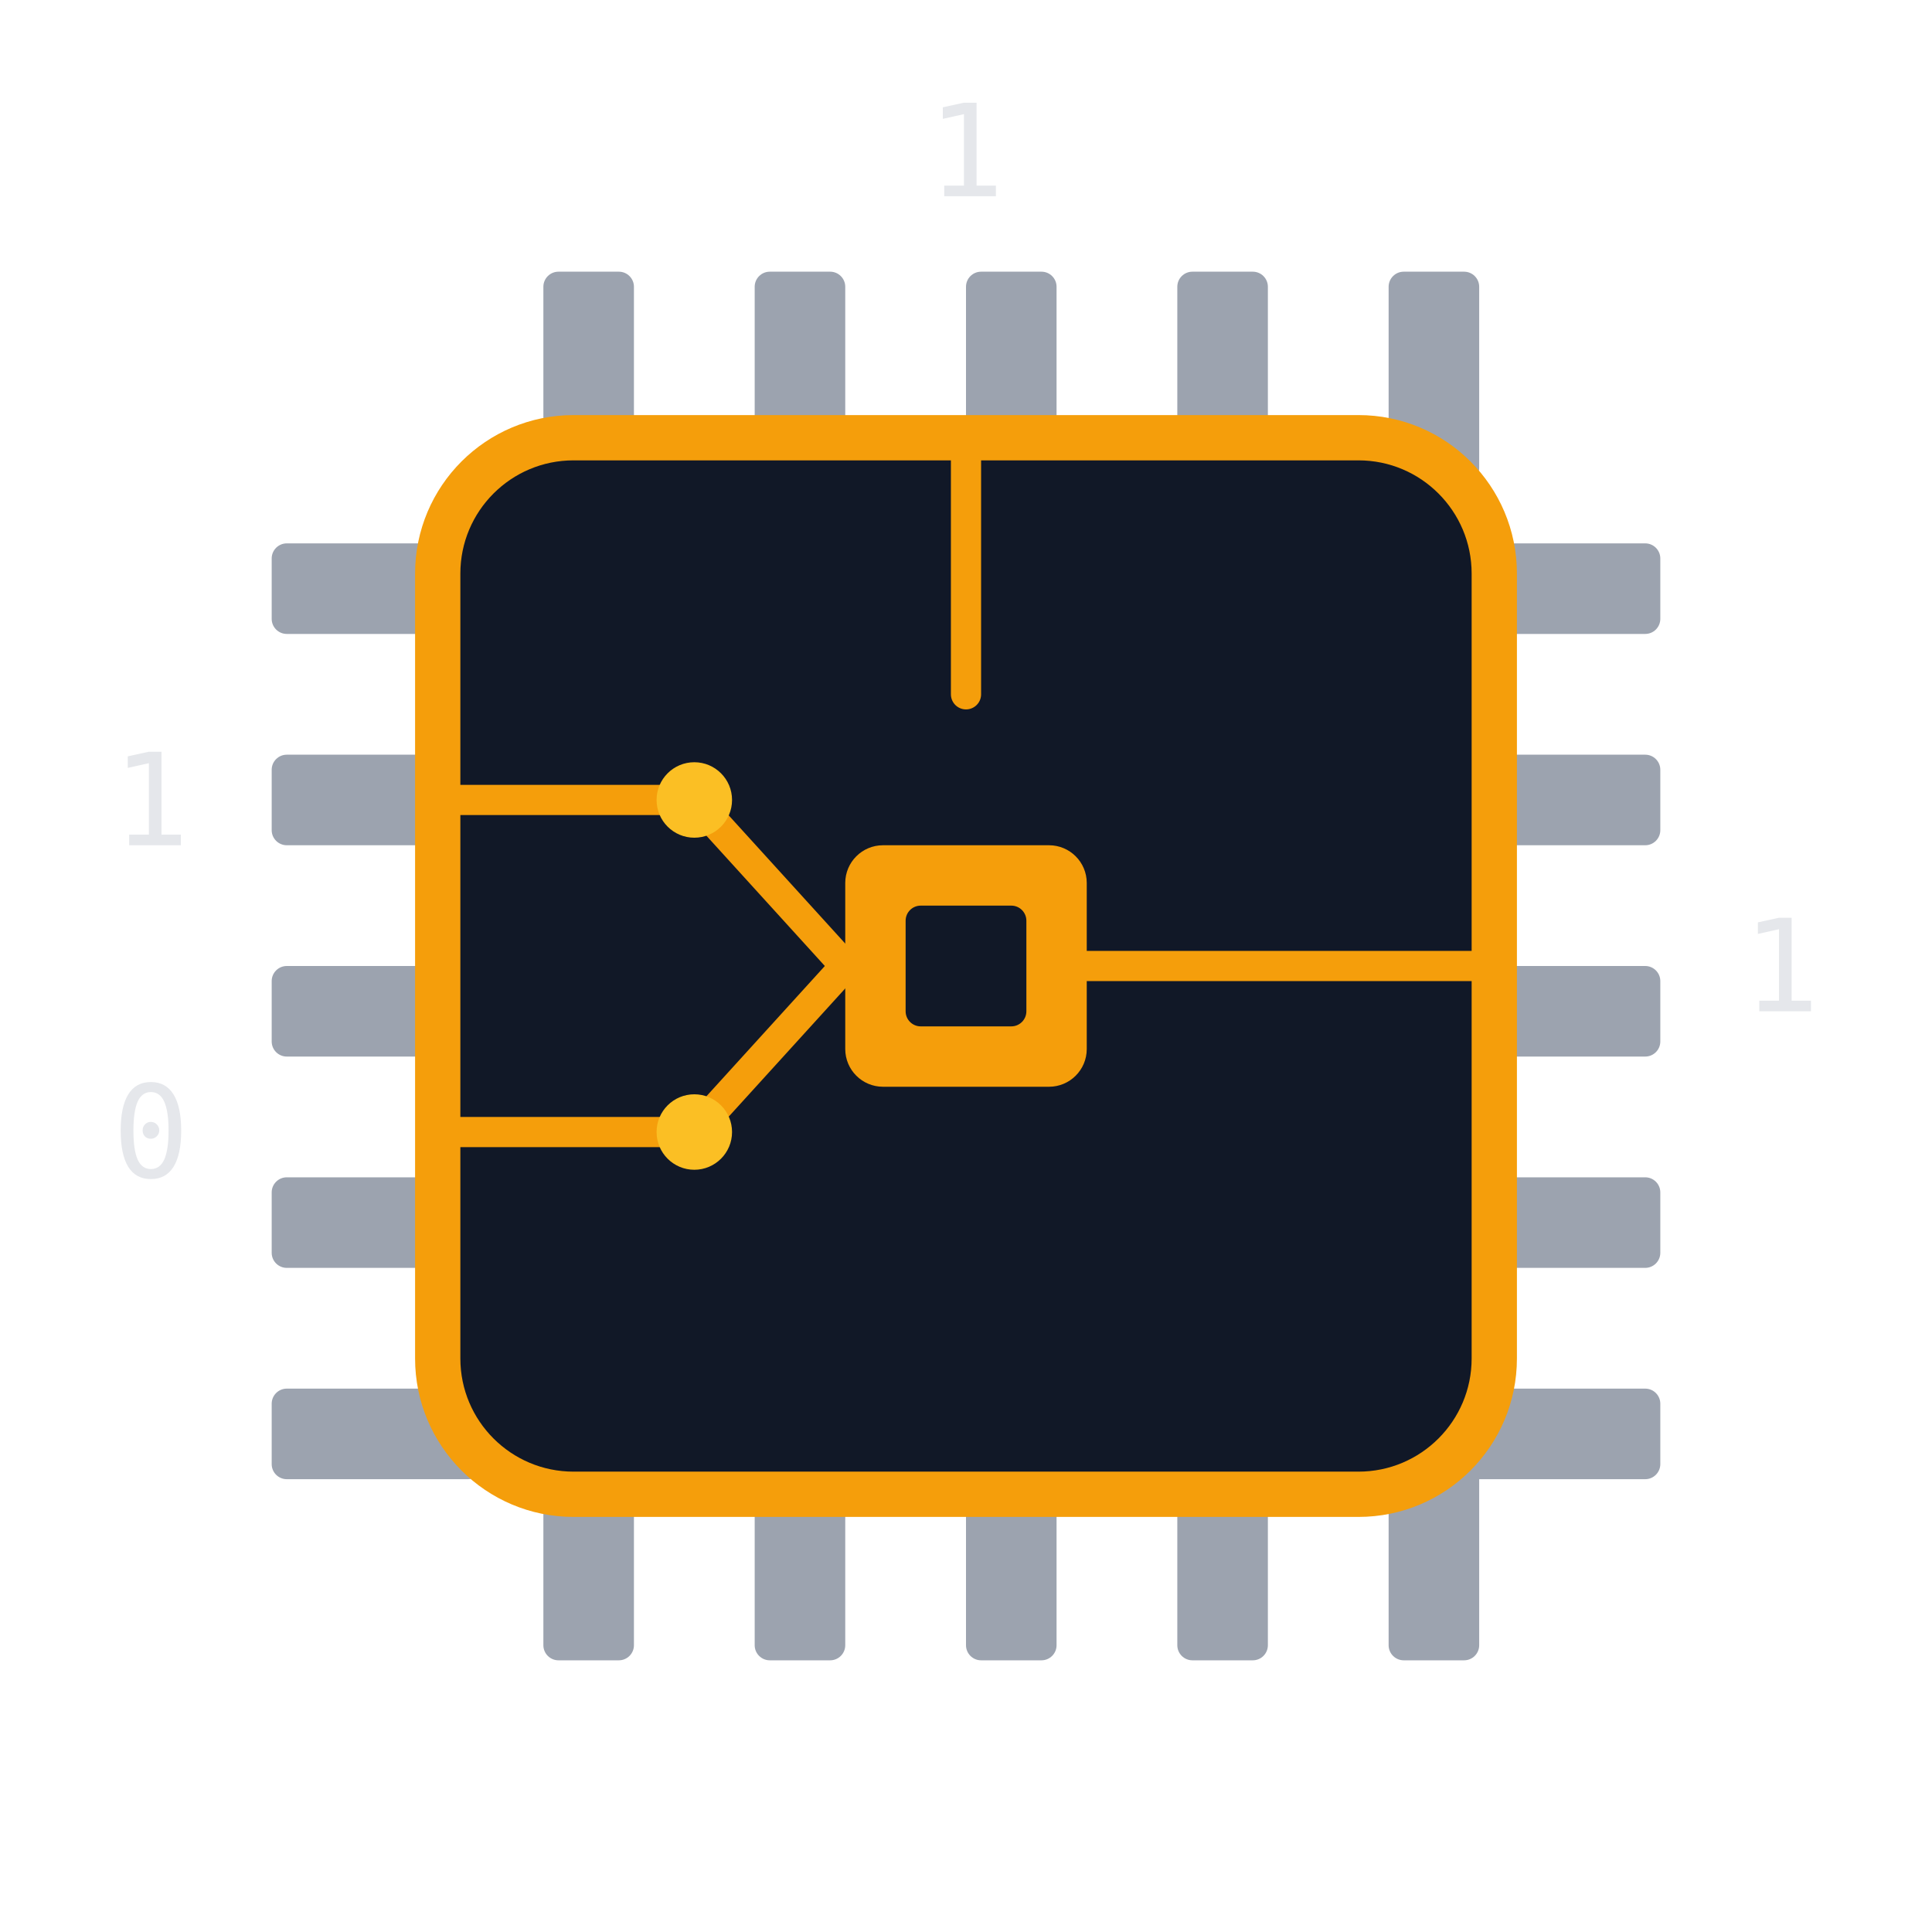
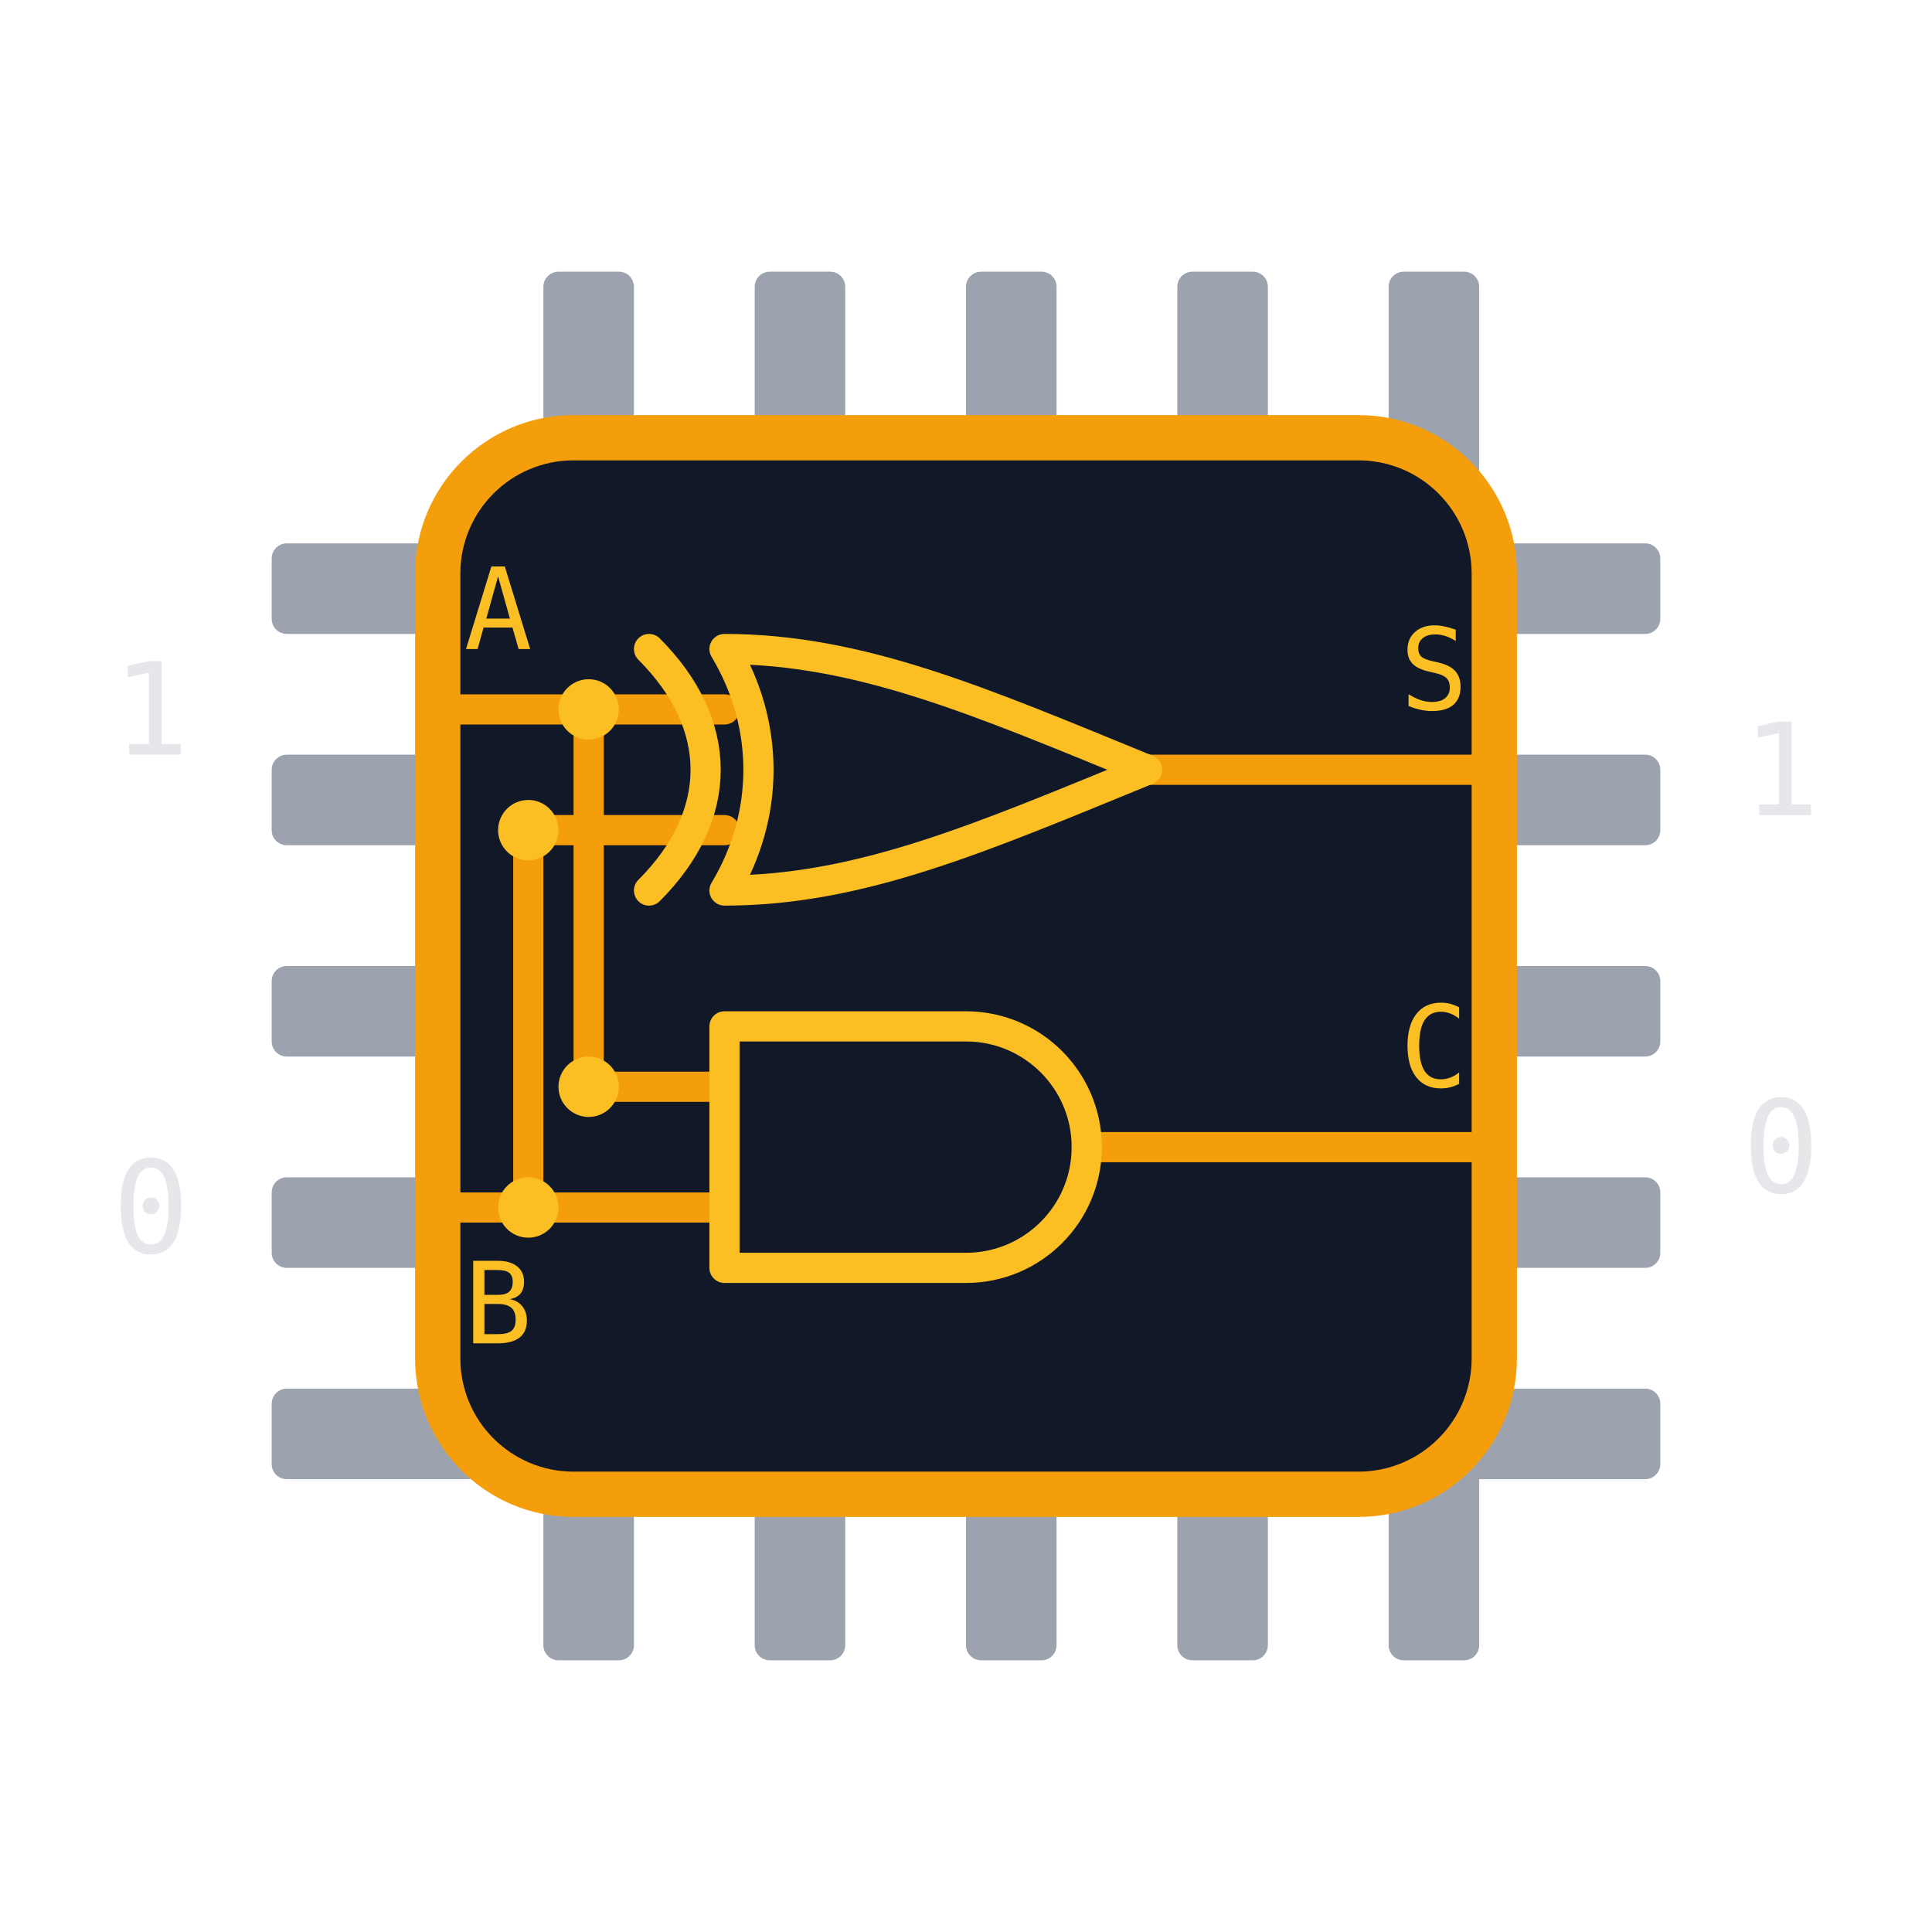
- <svg xmlns="http://www.w3.org/2000/svg" viewBox="0 0 256 256" role="img" aria-label="BitByBit logo: transistor traces converging into a CPU die">
+ <svg xmlns="http://www.w3.org/2000/svg" viewBox="0 0 256 256" role="img" aria-label="BitByBit logo: a half-adder (XOR sum, AND carry) inside a chip package">
  <g fill="#9ca3af">
    <rect x="36" y="72" width="28" height="12" rx="2" />
    <rect x="36" y="100" width="28" height="12" rx="2" />
    <rect x="36" y="128" width="28" height="12" rx="2" />
    <rect x="36" y="156" width="28" height="12" rx="2" />
    <rect x="36" y="184" width="28" height="12" rx="2" />
    <rect x="192" y="72" width="28" height="12" rx="2" />
    <rect x="192" y="100" width="28" height="12" rx="2" />
    <rect x="192" y="128" width="28" height="12" rx="2" />
    <rect x="192" y="156" width="28" height="12" rx="2" />
    <rect x="192" y="184" width="28" height="12" rx="2" />
    <rect x="72" y="36" width="12" height="28" rx="2" />
    <rect x="100" y="36" width="12" height="28" rx="2" />
    <rect x="128" y="36" width="12" height="28" rx="2" />
    <rect x="156" y="36" width="12" height="28" rx="2" />
    <rect x="184" y="36" width="12" height="28" rx="2" />
    <rect x="72" y="192" width="12" height="28" rx="2" />
    <rect x="100" y="192" width="12" height="28" rx="2" />
    <rect x="128" y="192" width="12" height="28" rx="2" />
    <rect x="156" y="192" width="12" height="28" rx="2" />
    <rect x="184" y="192" width="12" height="28" rx="2" />
  </g>
  <rect x="58" y="58" width="140" height="140" rx="18" fill="#111827" stroke="#f59e0b" stroke-width="6" />
  <g stroke="#f59e0b" stroke-width="4" fill="none" stroke-linecap="round">
-     <path d="M58 106 H92 L112 128" />
-     <path d="M58 150 H92 L112 128" />
-     <path d="M144 128 H198" />
-     <path d="M128 58 V92" />
+     <path d="M58 94 H96" />
+     <path d="M78 94 V144" />
+     <path d="M58 160 H96" />
+     <path d="M70 160 V110" />
+     <path d="M70 110 H96" />
+     <path d="M78 144 H96" />
+     <path d="M152 102 H198" />
+     <path d="M144 152 H198" />
  </g>
  <g fill="#fbbf24">
-     <circle cx="92" cy="106" r="5" />
-     <circle cx="92" cy="150" r="5" />
+     <circle cx="78" cy="94" r="4" />
+     <circle cx="78" cy="144" r="4" />
+     <circle cx="70" cy="160" r="4" />
+     <circle cx="70" cy="110" r="4" />
  </g>
-   <rect x="112" y="112" width="32" height="32" rx="5" fill="#f59e0b" />
-   <rect x="120" y="120" width="16" height="16" rx="2" fill="#111827" />
+   <path d="M96 86 C114 86 130 93 152 102 C130 111 114 118 96 118 C102 108 102 96 96 86 Z" fill="none" stroke="#fbbf24" stroke-width="4" stroke-linejoin="round" />
+   <path d="M86 86 C96 96 96 108 86 118" fill="none" stroke="#fbbf24" stroke-width="4" stroke-linecap="round" />
+   <path d="M96 136 H128 A16 16 0 0 1 128 168 H96 Z" fill="none" stroke="#fbbf24" stroke-width="4" stroke-linejoin="round" />
+   <g font-family="ui-monospace, monospace" font-size="15" text-anchor="middle">
+     <text x="66" y="86" fill="#fbbf24">A</text>
+     <text x="66" y="178" fill="#fbbf24">B</text>
+     <text x="190" y="94" fill="#fbbf24">S</text>
+     <text x="190" y="144" fill="#fbbf24">C</text>
+   </g>
  <g fill="#e5e7eb" font-family="ui-monospace, monospace" font-size="17" text-anchor="middle">
-     <text x="20" y="112">1</text>
-     <text x="20" y="156">0</text>
-     <text x="236" y="134">1</text>
-     <text x="128" y="26">1</text>
+     <text x="20" y="100">1</text>
+     <text x="20" y="166">0</text>
+     <text x="236" y="108">1</text>
+     <text x="236" y="158">0</text>
  </g>
</svg>
